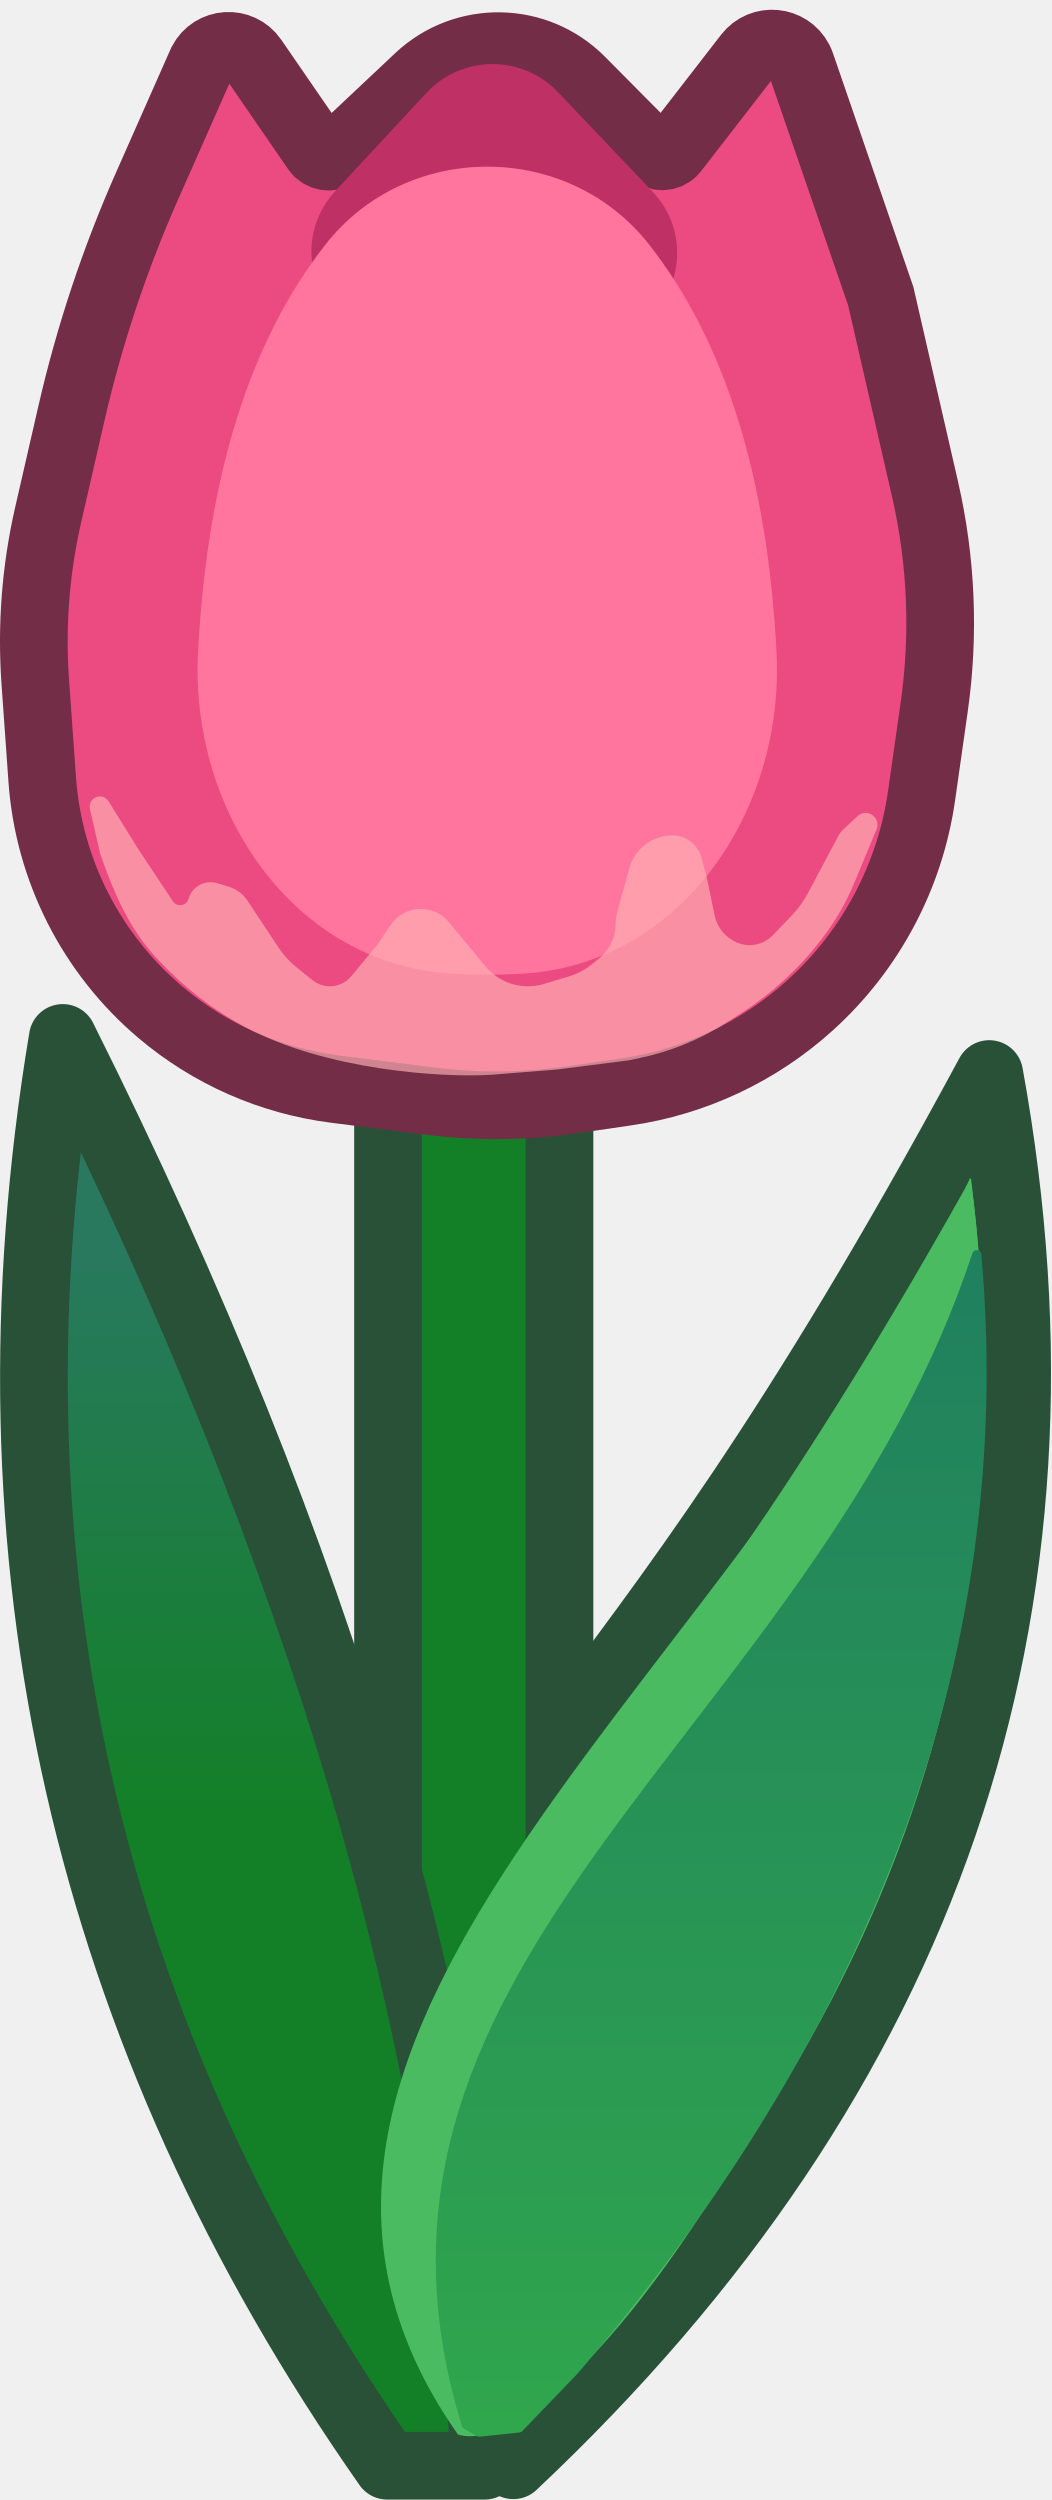
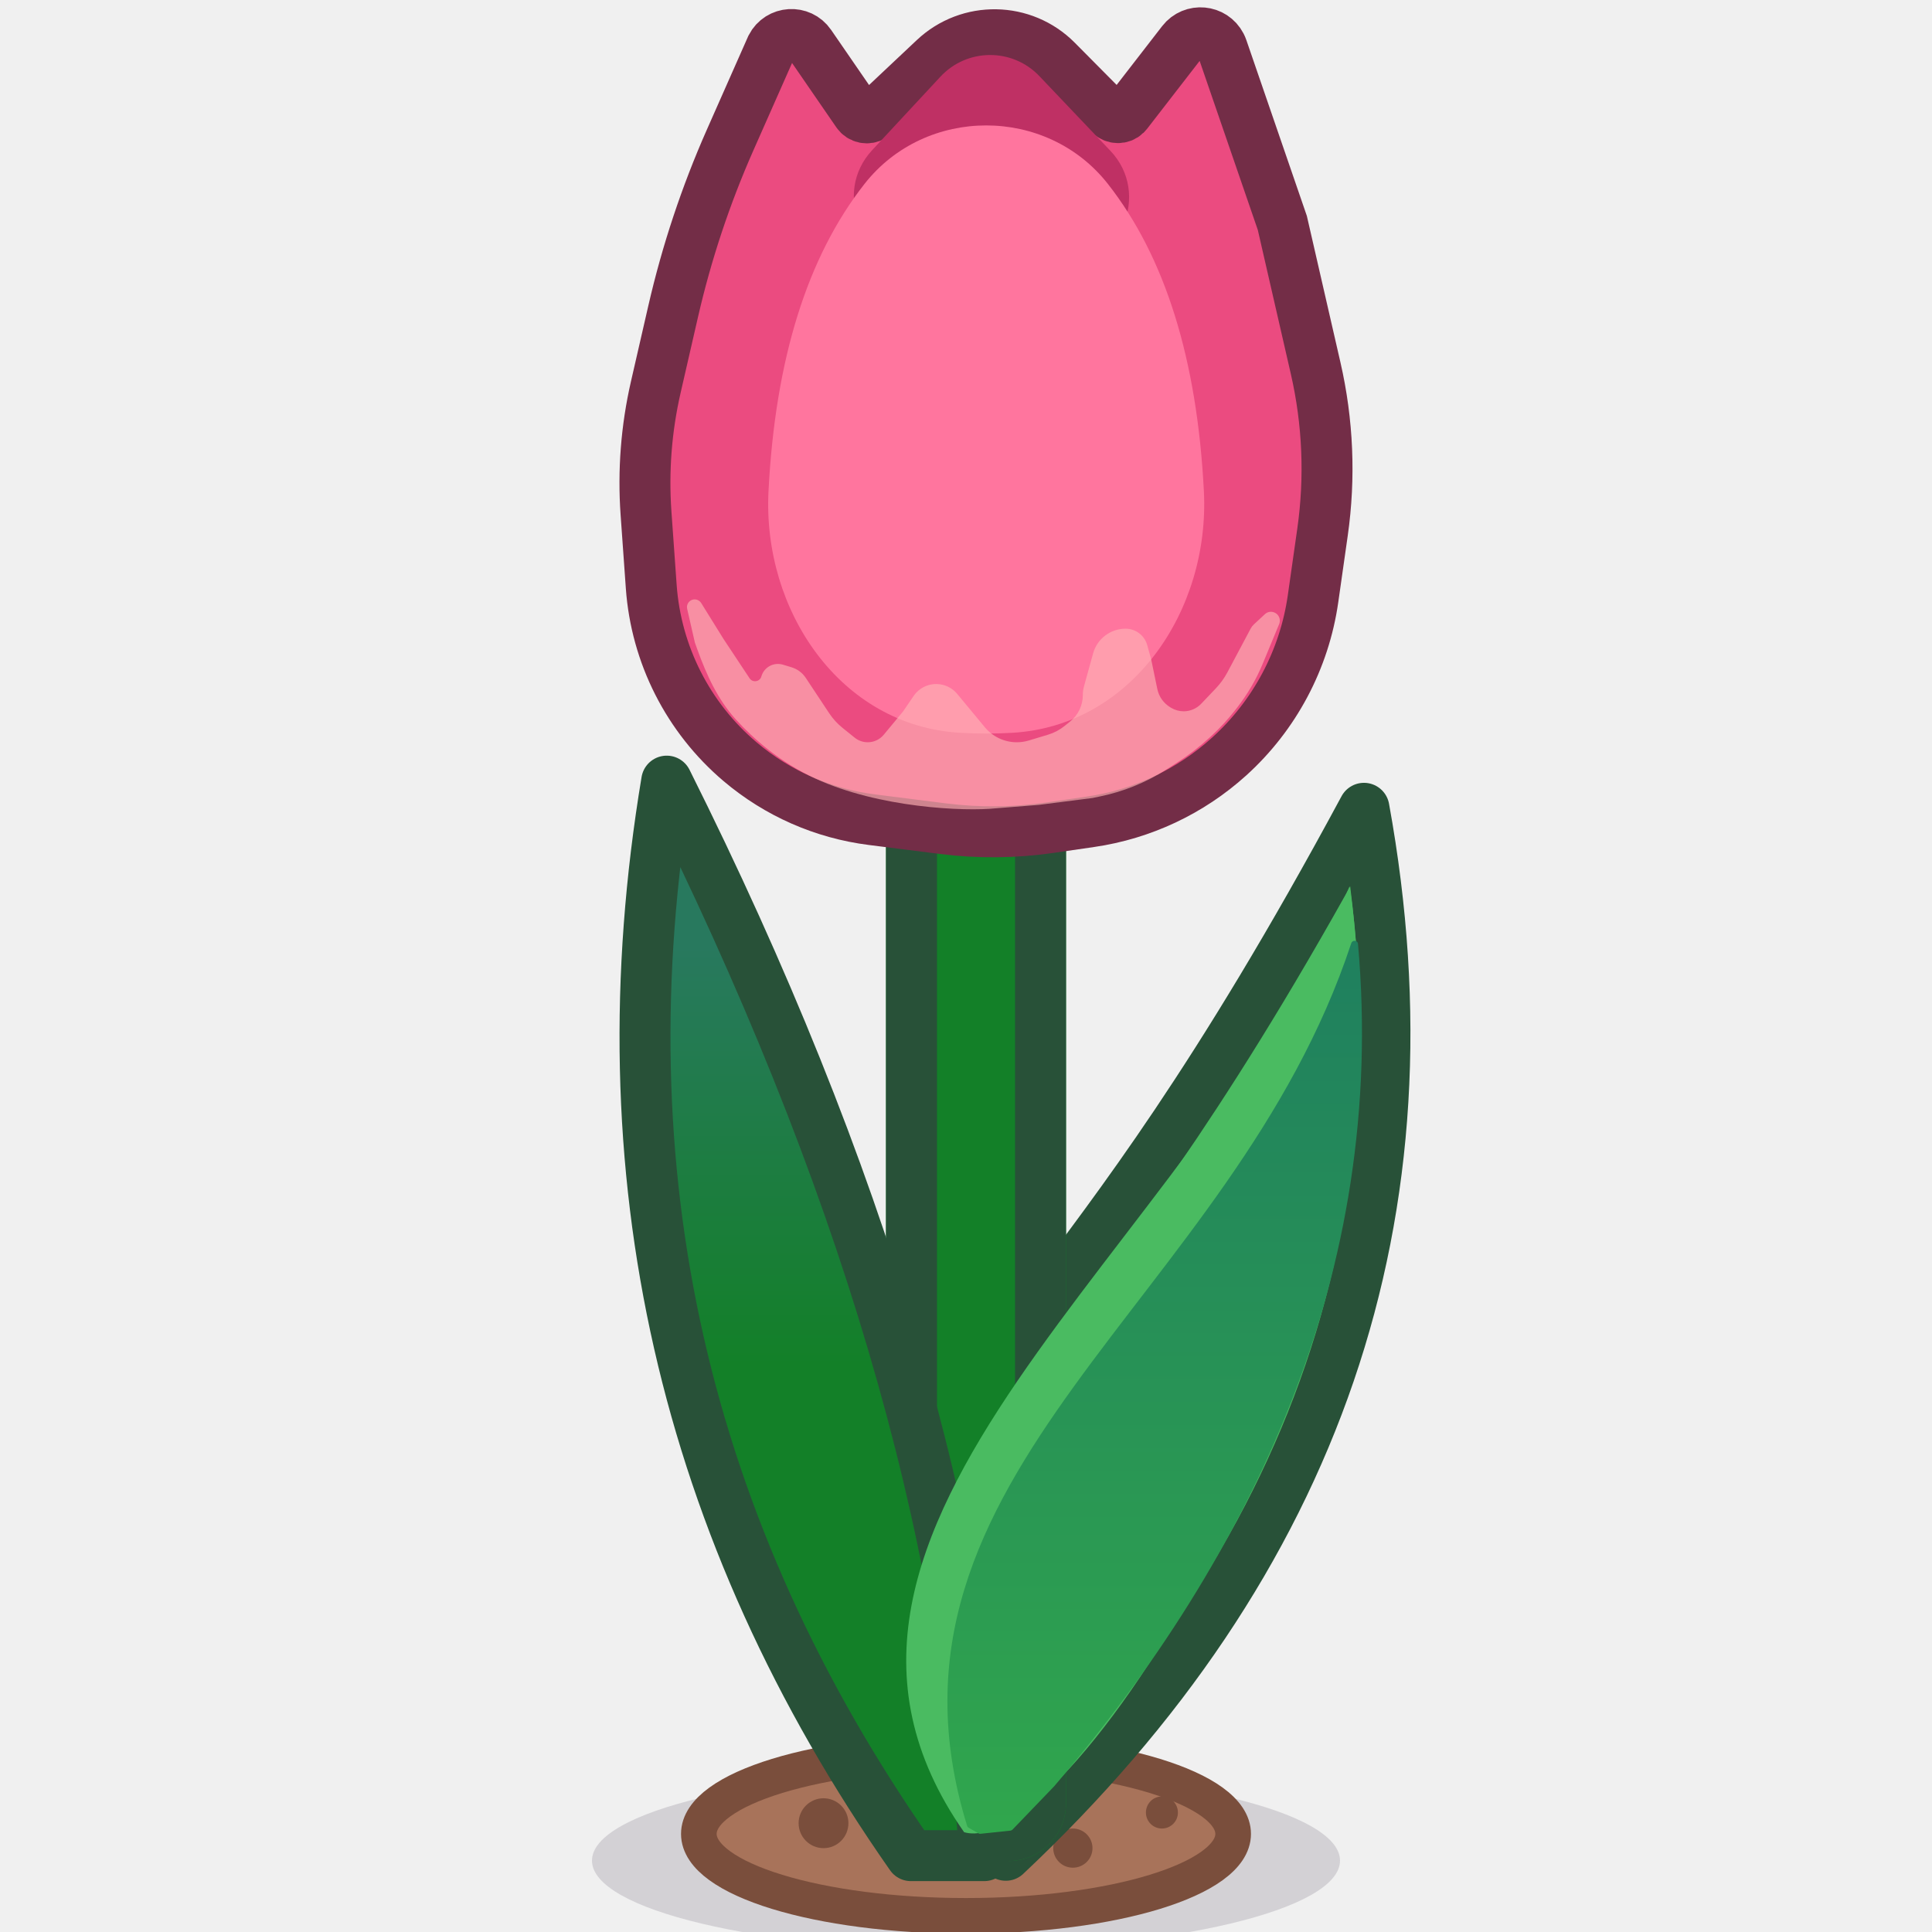
- <svg xmlns="http://www.w3.org/2000/svg" width="233" height="554" viewBox="0 0 233 554" fill="none">
-   <path d="M113.752 546.302C205.7 459.763 240.857 356.998 219.222 238.006C131.481 401 104.481 382 82.481 479L113.752 546.302Z" fill="#4ABB61" stroke="#285138" stroke-width="15" stroke-linecap="round" stroke-linejoin="round" />
-   <path d="M123.983 217.5V531C123.983 536.247 119.73 540.5 114.483 540.5H104.983C94.49 540.5 85.983 531.993 85.983 521.5V217.5H123.983Z" fill="#138028" stroke="#285138" stroke-width="15" />
-   <path d="M85.819 546.407C18.703 450.528 -5.266 345.061 13.909 230.007C71.437 345.061 102.597 450.528 107.391 546.407H85.819Z" fill="url(#paint0_linear_1110_13034)" stroke="#285138" stroke-width="15" stroke-linecap="round" stroke-linejoin="round" />
-   <path d="M101.481 539.5C131.981 548.5 234.981 391 214.981 261C168.98 368.701 37.981 448.831 101.481 539.5Z" fill="#4ABB61" />
-   <path d="M127.981 526C185.998 458.144 226.112 375.059 217.461 277.925C217.364 276.839 215.826 276.69 215.485 277.725C180.572 383.559 70.233 433.418 102.362 537.614C102.437 537.856 102.604 538.07 102.824 538.195L105.701 539.84C105.883 539.944 106.094 539.988 106.302 539.966L115.118 539.038C115.353 539.014 115.571 538.907 115.734 538.737L127.981 526Z" fill="url(#paint1_linear_1110_13034)" />
-   <path d="M10.688 114.012L15.803 91.713C19.779 74.375 25.404 57.458 32.6 41.191L44.731 13.765C47.039 9.293 53.283 8.898 56.135 13.044L70.041 33.253C70.168 33.437 70.312 33.608 70.472 33.763C71.764 35.015 73.813 35.029 75.123 33.796L92.705 17.248C102.903 7.65 118.891 7.926 128.752 17.87L144.4 33.649C145.692 34.952 147.792 34.973 149.11 33.696C149.224 33.585 149.33 33.466 149.428 33.34L165.725 12.287C168.758 8.369 174.833 8.924 177.106 13.327C177.256 13.618 177.385 13.92 177.492 14.23L195.181 65.647L204.997 108.441C208.622 124.247 209.309 140.586 207.024 156.641L204.229 176.272C201.678 194.189 192.931 210.647 179.508 222.785C168.115 233.087 153.915 239.768 138.715 241.977L126.77 243.713C116.326 245.231 105.724 245.329 95.253 244.006L74.341 241.363C60.011 239.552 46.516 233.615 35.498 224.275C20.203 211.309 10.779 192.726 9.355 172.726L7.818 151.123C6.932 138.679 7.899 126.172 10.688 114.012Z" fill="#EB4B80" stroke="#732D47" stroke-width="15" />
-   <path d="M94.5 20.587C102.349 12.139 115.697 12.061 123.644 20.417L144.517 42.365C156.68 55.154 147.523 76.279 129.875 76.147L88.896 75.84C71.502 75.71 62.554 54.971 74.394 42.228L94.5 20.587Z" fill="#BF3064" />
-   <path d="M100.268 215.776C65.07 213.736 42.074 179.806 43.883 144.595C45.878 105.778 55.298 75.634 72.143 54.165C90.171 31.188 125.791 31.188 143.82 54.165C160.665 75.634 170.085 105.778 172.08 144.595C173.889 179.806 150.893 213.736 115.694 215.776C110.552 216.075 105.41 216.075 100.268 215.776Z" fill="#FF759E" />
-   <path opacity="0.66" d="M57.745 229.28C47.251 224.458 39.464 217.554 34.293 211.877C28.966 206.031 25.628 198.739 22.95 191.297L22.202 189.219L19.927 179.269C19.672 178.156 20.285 177.028 21.357 176.635C22.365 176.265 23.495 176.654 24.062 177.567L30.645 188.162L38.309 199.726C39.235 201.124 41.38 200.759 41.792 199.133C42.59 196.437 45.429 194.903 48.121 195.716L50.654 196.48C52.373 196.999 53.856 198.102 54.848 199.599L61.75 210.013C62.836 211.651 64.168 213.112 65.698 214.344L69.263 217.213C70.351 218.088 71.706 218.566 73.103 218.566C74.927 218.566 76.656 217.753 77.819 216.348L83.538 209.444L86.613 204.929C86.843 204.591 87.099 204.271 87.378 203.972C90.684 200.425 96.354 200.591 99.447 204.325L103.688 209.444L107.576 214.137C109.9 216.942 113.353 218.566 116.995 218.566C118.192 218.566 119.383 218.39 120.529 218.044L126.192 216.335C127.964 215.8 129.617 214.928 131.06 213.768L132.74 212.416C135.074 210.537 136.432 207.702 136.432 204.705C136.432 203.815 136.552 202.929 136.789 202.071L138.951 194.242L139.458 192.405C140.646 188.102 144.561 185.121 149.026 185.121C152.002 185.121 154.612 187.108 155.404 189.977L156.582 194.242L158.372 202.885C158.836 205.129 160.216 207.077 162.177 208.261L162.44 208.419C163.551 209.09 164.824 209.444 166.122 209.444C168.072 209.444 169.937 208.645 171.282 207.233L175.576 202.724C176.933 201.299 178.09 199.696 179.014 197.959L185.863 185.082C186.111 184.616 186.435 184.195 186.823 183.836L190.047 180.847C191.658 179.353 194.282 180.39 194.438 182.581C194.466 182.987 194.4 183.394 194.245 183.769L189.426 195.397C187.472 200.11 184.882 204.534 181.729 208.545L181.14 209.294C179.071 211.926 176.794 214.388 174.333 216.657L173.883 217.071C170.865 219.853 167.609 222.367 164.153 224.582L161.118 226.528C158.034 228.505 154.77 230.185 151.369 231.547C148.264 232.79 145.057 233.762 141.785 234.452L139.348 234.966L123.481 237L110.981 238C101.481 239 76.422 237.861 57.745 229.28Z" fill="#FFB2B4" />
+ <svg xmlns="http://www.w3.org/2000/svg" width="256" height="256" viewBox="0 0 256 256" fill="none">
+   <g clip-path="url(#clip0_1214_3126)">
+     <path d="M177.56 246.54C177.56 253.06 155.37 258.34 128 258.34C100.63 258.34 78.44 253.06 78.44 246.54C78.44 240.02 100.63 234.74 128 234.74C155.37 234.74 177.56 240.02 177.56 246.54Z" fill="#3E2F45" fill-opacity="0.16" />
+     <path d="M163.4 243C163.4 249 147.55 253.86 128 253.86C108.45 253.86 92.6 249 92.6 243C92.6 237 108.45 232.14 128 232.14C147.55 232.14 163.4 237 163.4 243Z" fill="#A8735A" />
+     <path d="M163.4 243C163.4 249 147.55 253.86 128 253.86C108.45 253.86 92.6 249 92.6 243C92.6 237 108.45 232.14 128 232.14C147.55 232.14 163.4 237 163.4 243Z" stroke-width="4.72" stroke-linecap="round" stroke-linejoin="round" stroke="#7A4E3C" />
+     <path d="M112.42 241.58C112.42 243.41 110.94 244.89 109.12 244.89C107.3 244.89 105.82 243.41 105.82 241.58C105.82 239.76 107.3 238.28 109.12 238.28C110.94 238.28 112.42 239.76 112.42 241.58Z" fill="#7A4E3C" />
+     <path d="M144.76 244.89C144.76 246.32 143.59 247.48 142.16 247.48C140.73 247.48 139.56 246.32 139.56 244.89C139.56 243.45 140.73 242.29 142.16 242.29C143.59 242.29 144.76 243.45 144.76 244.89Z" fill="#7A4E3C" />
+     <path d="M156.08 240.17C156.08 241.34 155.13 242.29 153.96 242.29C152.79 242.29 151.84 241.34 151.84 240.17C151.84 238.99 152.79 238.04 153.96 238.04C155.13 238.04 156.08 238.99 156.08 240.17Z" fill="#7A4E3C" />
+     <path d="M133.272 245.836C174.649 206.893 190.469 160.649 180.733 107.103C141.25 180.45 129.1 171.9 119.2 215.55L133.272 245.836Z" fill="#4ABB61" stroke-width="6.75" stroke-linecap="round" stroke-linejoin="round" stroke="#285138" />
+     <path d="M117.401 94.5H141.251V238.95C141.251 243.175 137.826 246.6 133.601 246.6H129.326C122.74 246.6 117.401 241.261 117.401 234.675V94.5Z" fill="#138028" />
+     <mask id="stroke0_1214_3126" fill="white">
+       <path d="M117.401 94.5H141.251V238.95C141.251 243.175 137.826 246.6 133.601 246.6H129.326C122.74 246.6 117.401 241.261 117.401 234.675V94.5Z" />
+     </mask>
+     <path d="M117.401 94.5H141.251V238.95C141.251 243.175 137.826 246.6 133.601 246.6H129.326C122.74 246.6 117.401 241.261 117.401 234.675V94.5Z" stroke-width="13.5" stroke="#285138" mask="url(#stroke0_1214_3126)" />
+     <path d="M120.702 245.883C90.5 202.737 79.714 155.277 88.343 103.503C114.23 155.277 128.253 202.737 130.41 245.883H120.702Z" fill="url(#paint0_linear_1214_3126)" stroke-width="6.75" stroke-linecap="round" stroke-linejoin="round" stroke="#285138" />
+     <path d="M127.751 242.775C141.476 246.825 187.826 175.95 178.826 117.45C158.126 165.915 99.176 201.974 127.751 242.775Z" fill="#4ABB61" />
+     <path d="M139.675 236.7C165.782 206.165 183.834 168.777 179.941 125.066C179.897 124.577 179.205 124.51 179.051 124.976C163.34 172.602 113.688 195.038 128.146 241.926C128.18 242.035 128.255 242.131 128.354 242.188L129.649 242.928C129.731 242.975 129.825 242.995 129.919 242.985L133.886 242.567C133.992 242.556 134.09 242.508 134.164 242.431L139.675 236.7Z" fill="url(#paint1_linear_1214_3126)" />
+     <path d="M86.893 51.305L89.195 41.271C90.984 33.469 93.515 25.856 96.753 18.536L102.213 6.194C103.251 4.182 106.061 4.004 107.344 5.87L113.602 14.964C113.659 15.047 113.724 15.123 113.796 15.193C114.377 15.757 115.299 15.763 115.889 15.208L123.801 7.762C128.39 3.443 135.584 3.567 140.022 8.041L147.063 15.142C147.645 15.728 148.59 15.738 149.183 15.163C149.234 15.113 149.282 15.06 149.326 15.003L156.66 5.529C158.025 3.766 160.758 4.016 161.781 5.997C161.849 6.128 161.907 6.264 161.955 6.404L169.915 29.541L174.332 48.798C175.963 55.911 176.273 63.264 175.244 70.488L173.986 79.322C172.839 87.385 168.902 94.791 162.862 100.253C157.735 104.889 151.345 107.896 144.505 108.89L139.13 109.671C134.43 110.354 129.659 110.398 124.947 109.803L115.537 108.614C109.088 107.799 103.015 105.127 98.057 100.924C91.175 95.089 86.934 86.727 86.293 77.727L85.601 68.005C85.203 62.405 85.638 56.777 86.893 51.305Z" fill="#EB4B80" stroke-width="6.75" stroke="#732D47" />
+     <path d="M124.609 10.164C128.141 6.362 134.147 6.327 137.724 10.088L147.116 19.964C152.59 25.719 148.469 35.226 140.527 35.166L122.087 35.028C114.26 34.969 110.233 25.637 115.561 19.902L124.609 10.164Z" fill="#BF3064" />
+     <path d="M127.205 97.099C111.365 96.181 101.017 80.912 101.831 65.067C102.729 47.6 106.968 34.035 114.548 24.374C122.661 14.034 138.69 14.034 146.803 24.374C154.383 34.035 158.622 47.6 159.52 65.067C160.334 80.912 149.985 96.181 134.146 97.099C131.832 97.233 129.518 97.233 127.205 97.099Z" fill="#FF759E" />
+     <path opacity="0.66" d="M108.069 103.176C103.347 101.006 99.843 97.899 97.516 95.344C95.119 92.713 93.617 89.433 92.412 86.083L92.075 85.148L91.051 80.671C90.936 80.17 91.212 79.662 91.694 79.485C92.148 79.319 92.657 79.494 92.912 79.905L95.874 84.672L99.323 89.876C99.74 90.505 100.705 90.341 100.891 89.61C101.249 88.396 102.527 87.706 103.739 88.072L104.878 88.416C105.652 88.649 106.319 89.146 106.766 89.819L109.872 94.506C110.36 95.243 110.959 95.9 111.648 96.454L113.252 97.745C113.742 98.139 114.352 98.354 114.98 98.354C115.801 98.354 116.579 97.989 117.102 97.356L119.676 94.25L121.06 92.218C121.163 92.066 121.278 91.922 121.404 91.787C122.892 90.191 125.443 90.266 126.835 91.946L128.744 94.25L130.493 96.361C131.539 97.624 133.093 98.354 134.732 98.354C135.271 98.354 135.806 98.275 136.322 98.12L138.87 97.35C139.668 97.11 140.412 96.718 141.061 96.195L141.817 95.587C142.867 94.741 143.478 93.466 143.478 92.117C143.478 91.716 143.532 91.318 143.639 90.931L144.612 87.409L144.84 86.582C145.375 84.645 147.137 83.304 149.145 83.304C150.485 83.304 151.659 84.198 152.016 85.489L152.546 87.409L153.351 91.298C153.56 92.308 154.181 93.184 155.064 93.717L155.182 93.788C155.682 94.09 156.255 94.25 156.839 94.25C157.716 94.25 158.555 93.89 159.161 93.255L161.093 91.225C161.704 90.584 162.224 89.863 162.64 89.081L165.722 83.287C165.834 83.077 165.98 82.888 166.154 82.726L167.605 81.381C168.33 80.709 169.511 81.175 169.581 82.161C169.594 82.344 169.564 82.527 169.494 82.696L167.325 87.928C166.446 90.049 165.281 92.04 163.862 93.845L163.597 94.182C162.666 95.366 161.641 96.474 160.534 97.495L160.331 97.682C158.973 98.934 157.508 100.065 155.953 101.062L154.587 101.937C153.199 102.827 151.73 103.583 150.2 104.196C148.803 104.755 147.36 105.192 145.887 105.503L144.79 105.735L137.651 106.65L132.026 107.1C127.751 107.55 116.474 107.037 108.069 103.176Z" fill="#FFB2B4" />
+   </g>
  <defs>
-     <linearGradient id="paint0_linear_1110_13034" x1="57.454" y1="230.007" x2="57.454" y2="546.407" gradientUnits="userSpaceOnUse">
+     <linearGradient id="paint0_linear_1214_3126" x1="107.938" y1="103.503" x2="107.938" y2="245.883" gradientUnits="userSpaceOnUse">
      <stop offset="0.154" stop-color="#28795E" />
      <stop offset="0.543" stop-color="#138028" />
    </linearGradient>
-     <linearGradient id="paint1_linear_1110_13034" x1="158.973" y1="287.885" x2="158.973" y2="537.857" gradientUnits="userSpaceOnUse">
+     <linearGradient id="paint1_linear_1214_3126" x1="153.621" y1="129.548" x2="153.621" y2="242.035" gradientUnits="userSpaceOnUse">
      <stop stop-color="#20815E" />
      <stop offset="1" stop-color="#30A64D" />
    </linearGradient>
+     <clipPath id="clip0_1214_3126">
+       <rect width="256" height="256" fill="white" />
+     </clipPath>
  </defs>
</svg>
